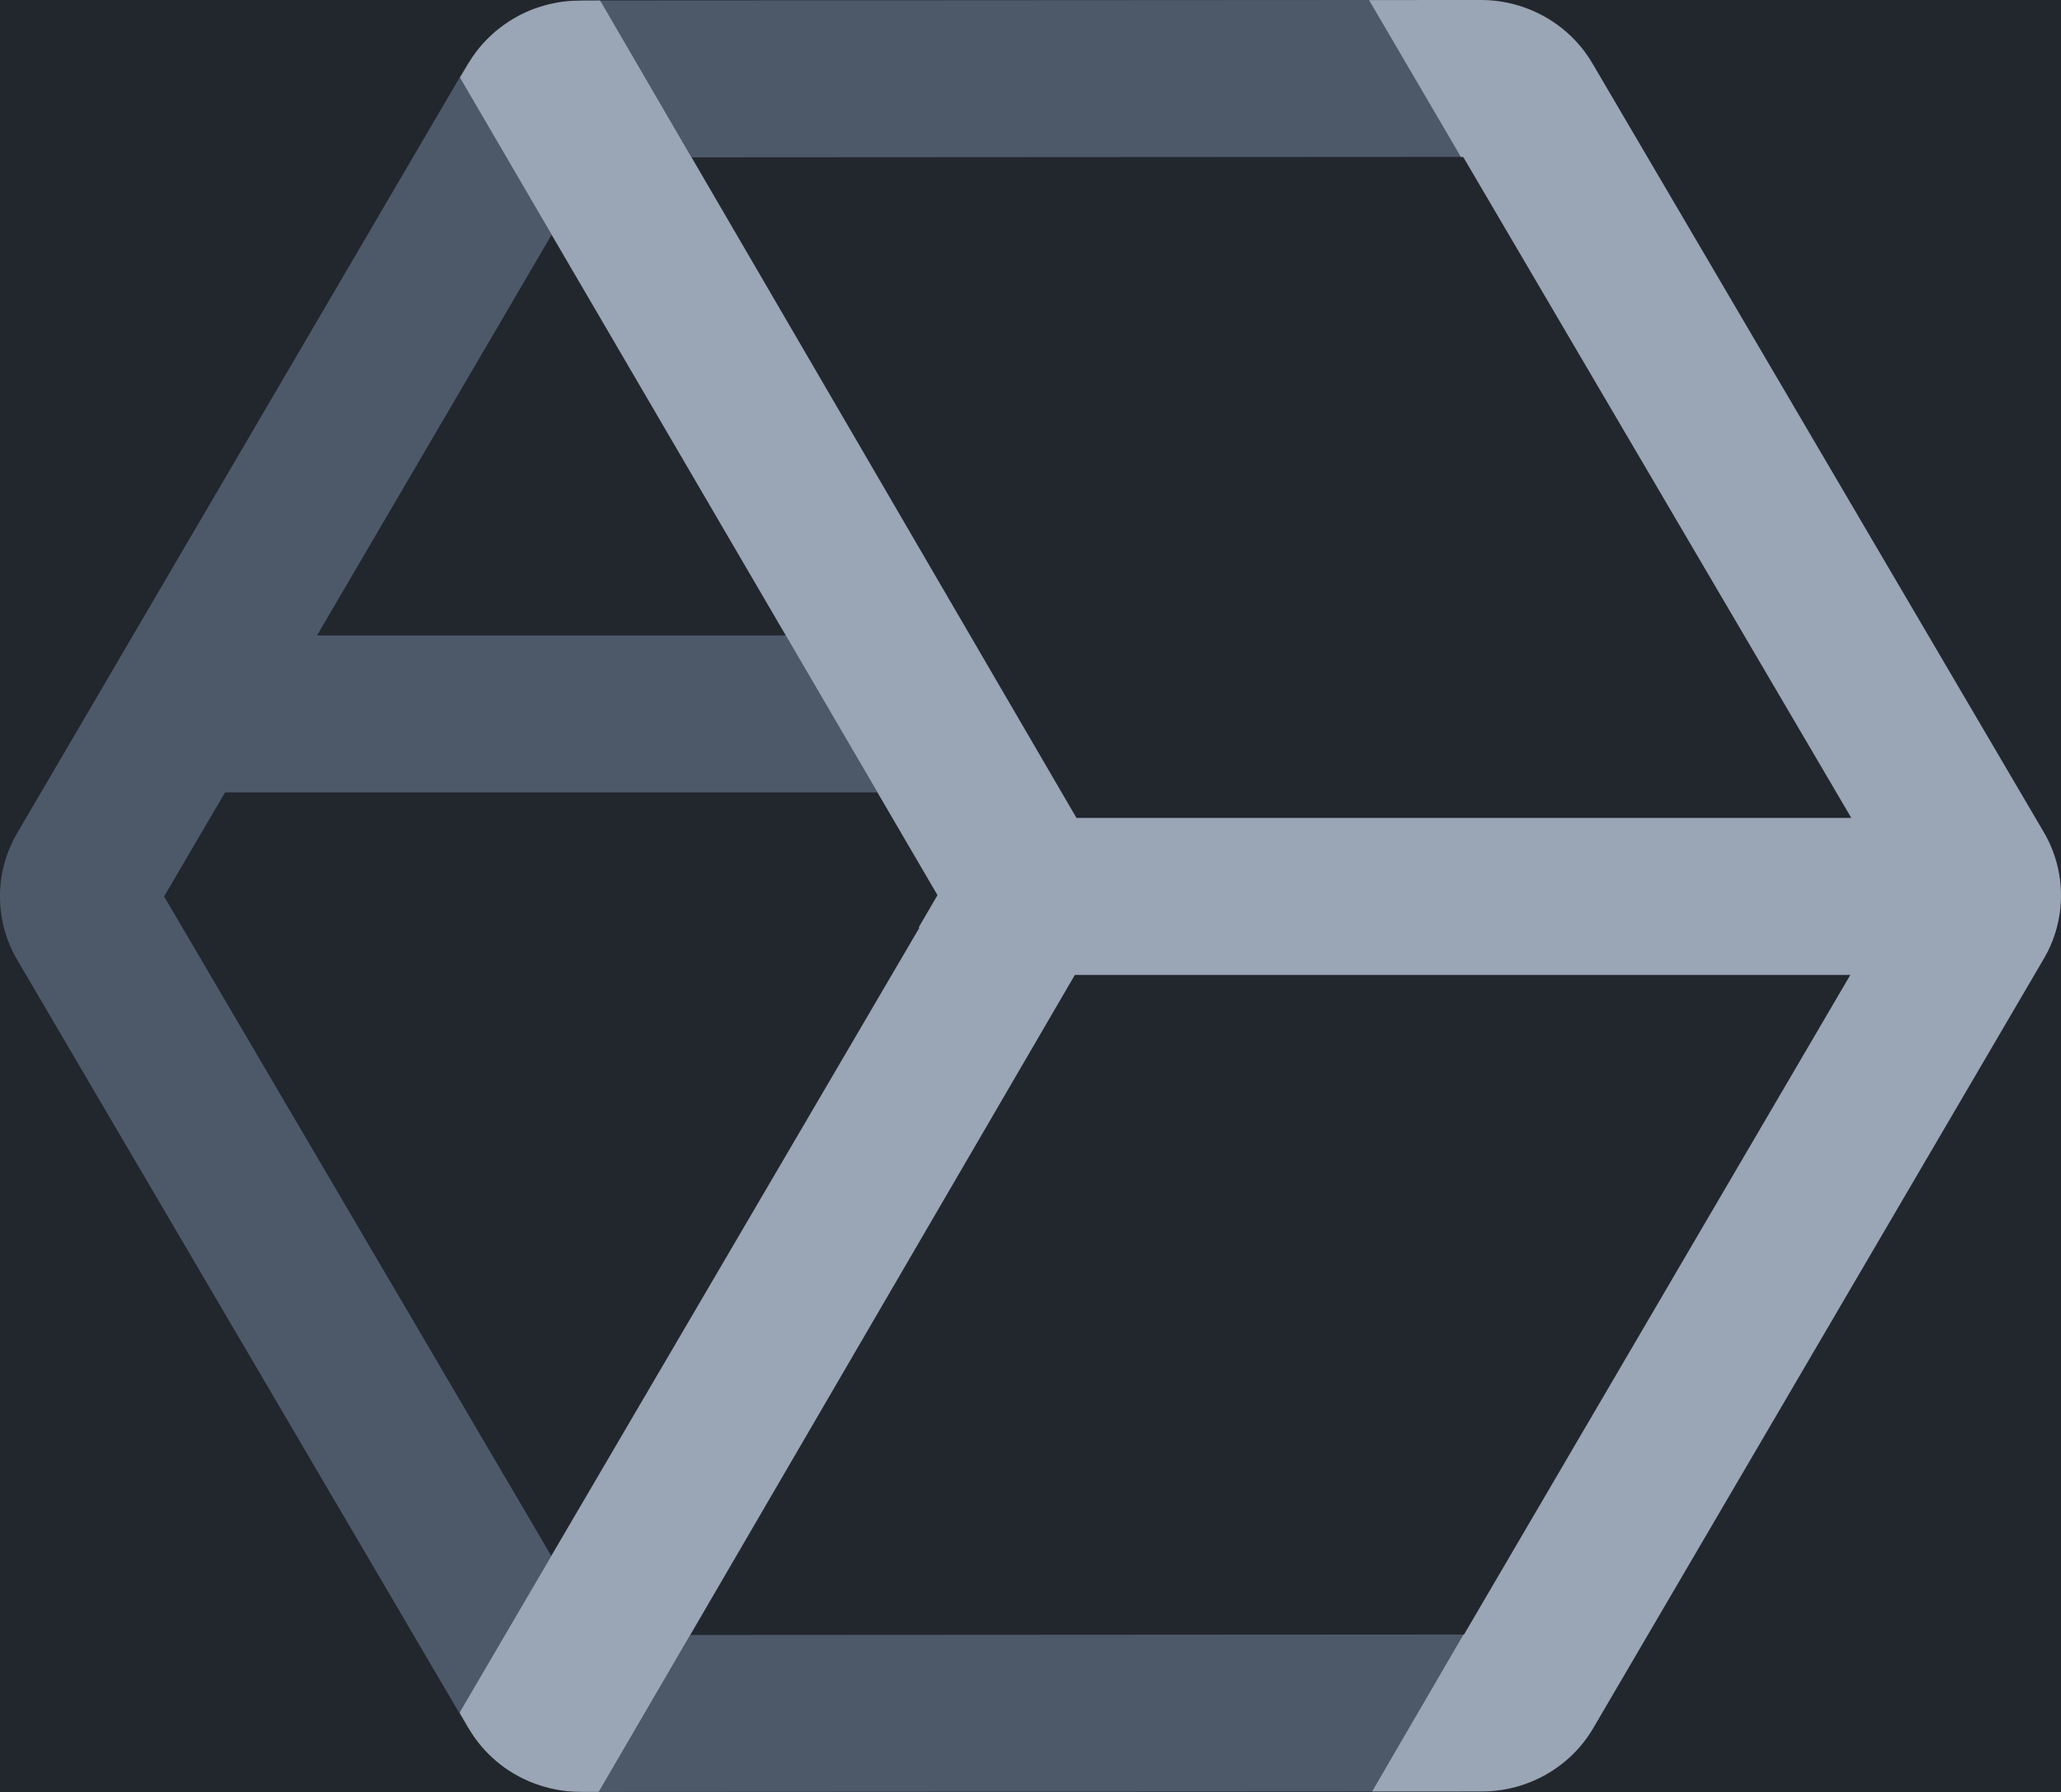
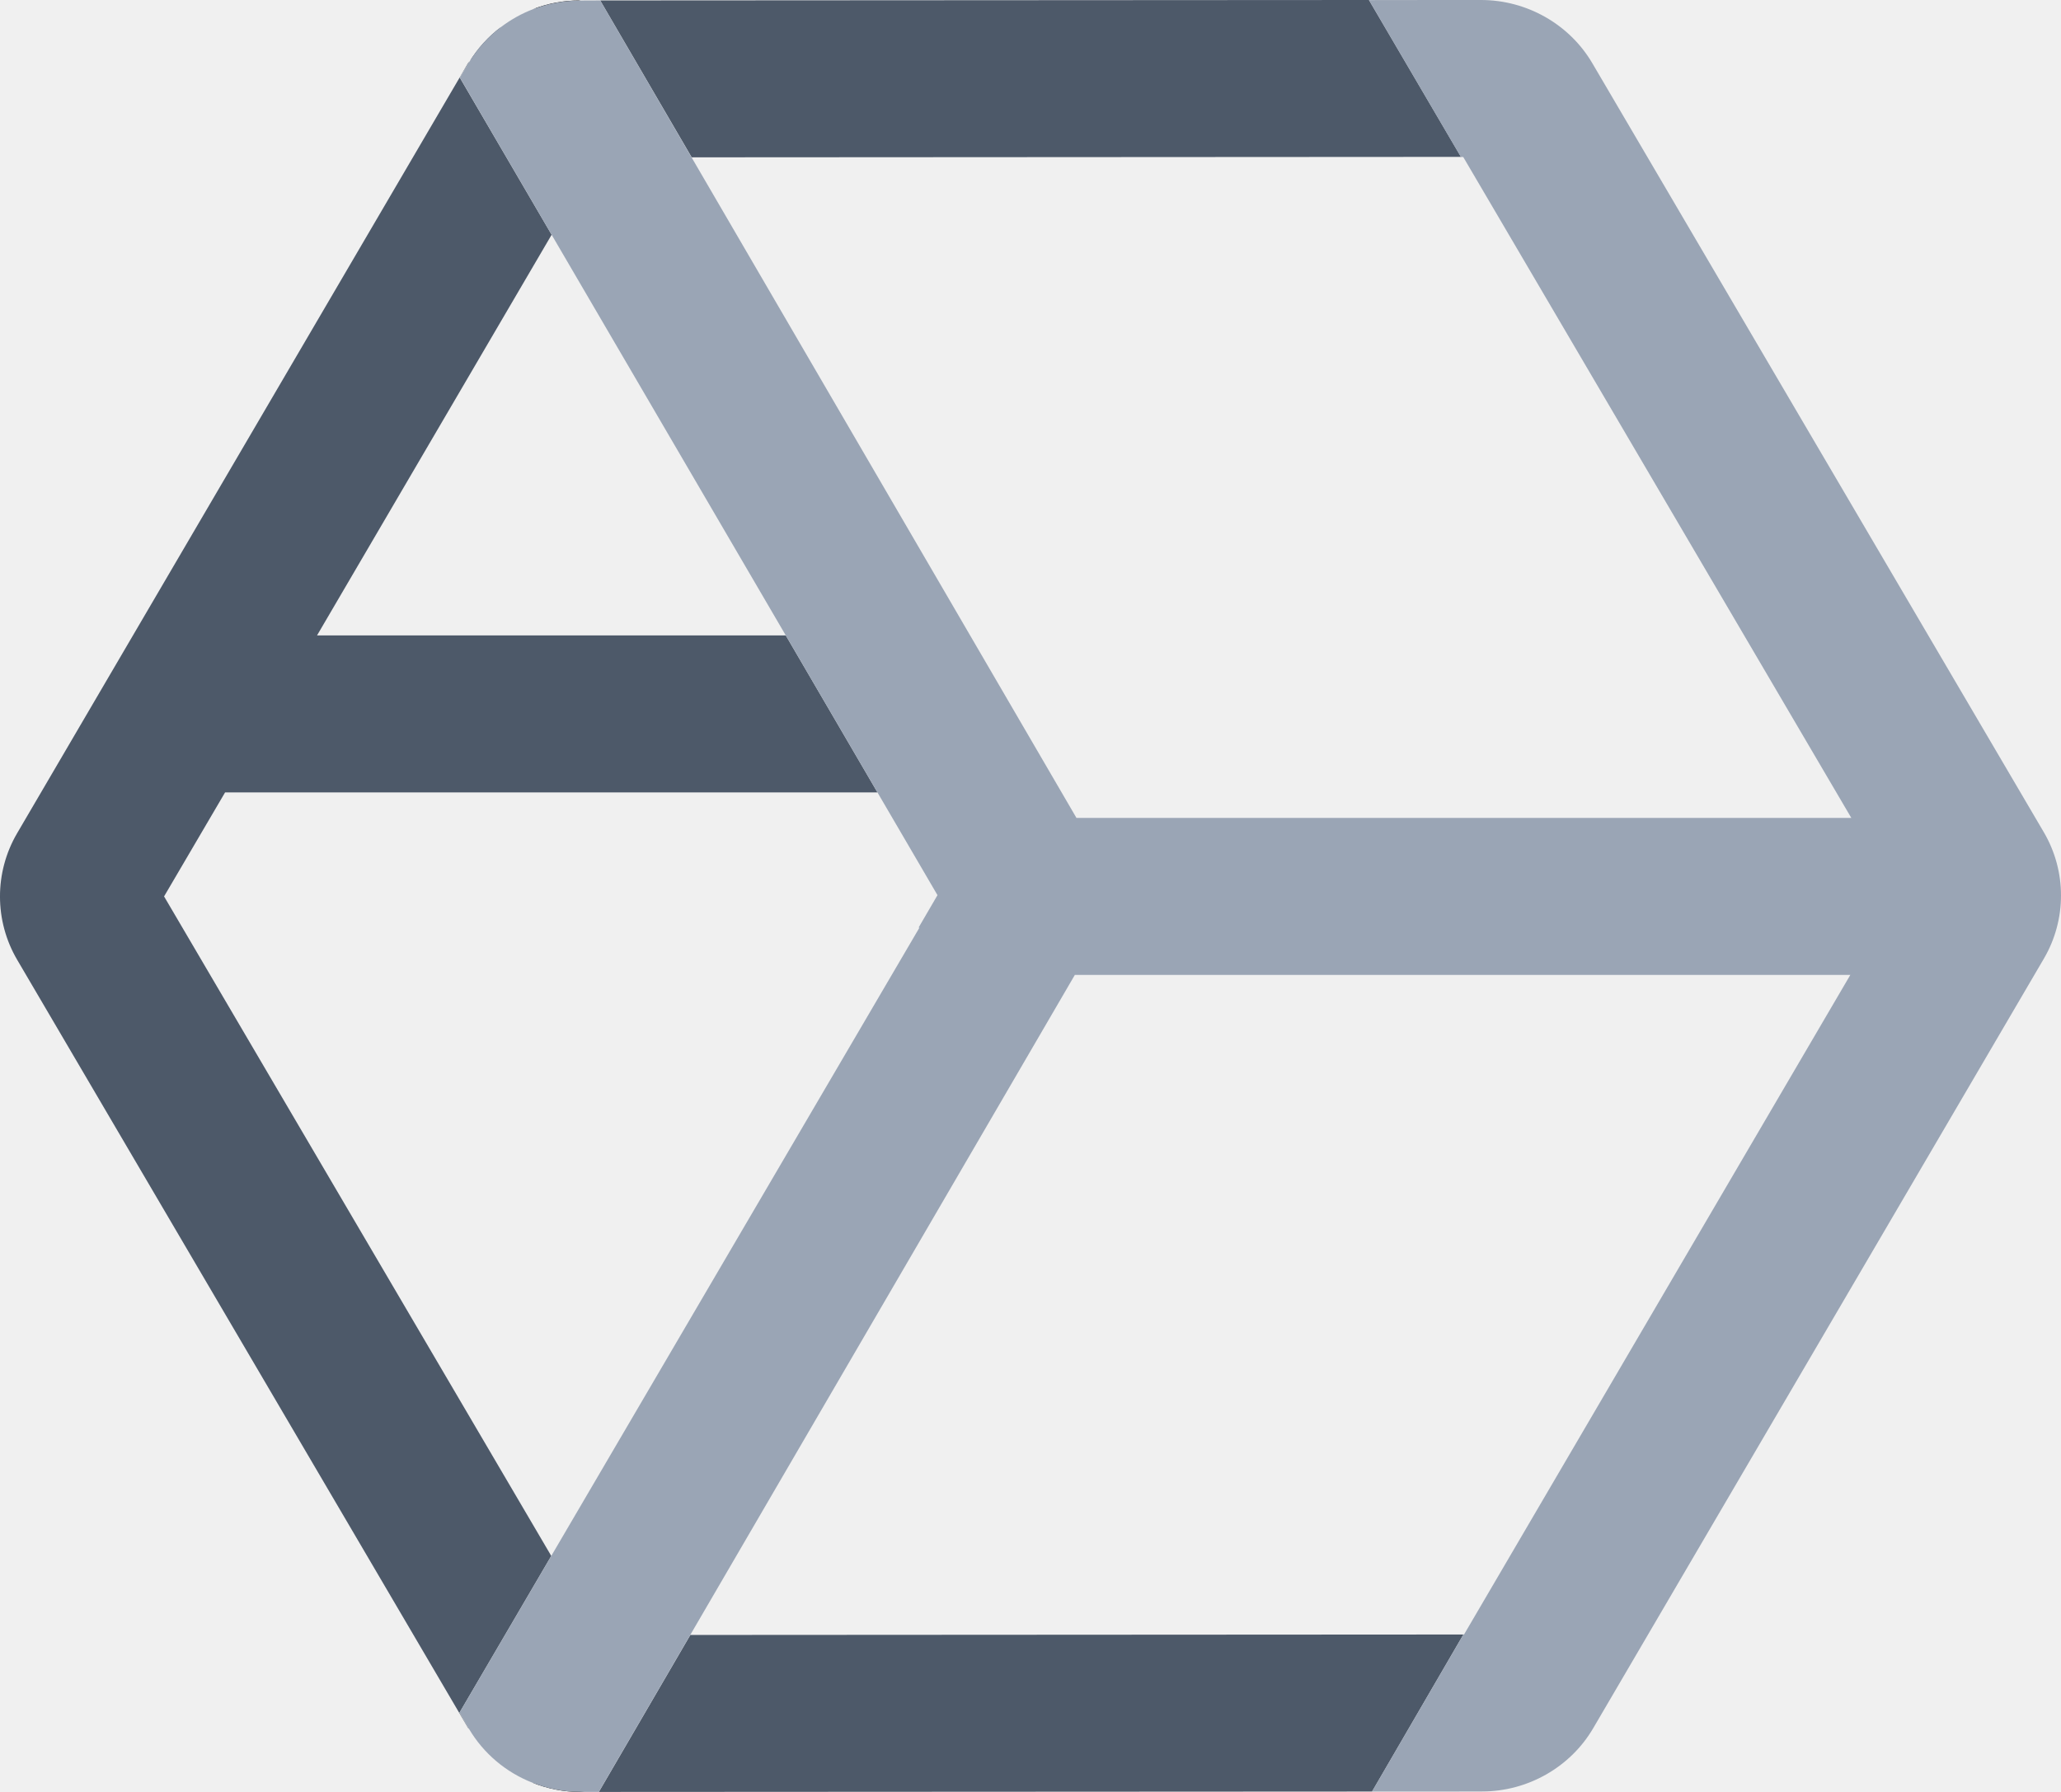
<svg xmlns="http://www.w3.org/2000/svg" xmlns:xlink="http://www.w3.org/1999/xlink" width="23px" height="20px" viewBox="0 0 23 20" version="1.1">
  <defs>
    <polygon id="path-1" points="0.165 1 1.165 1 1.165 1.5 0.165 1.5" />
    <polygon id="path-3" points="0.717 1 1.717 1 1.717 1.552 0.717 1.552" />
    <polygon id="path-5" points="0.563 1 1.563 1 1.563 1.5 0.563 1.5" />
    <polygon id="path-7" points="0.734 0.449 1.734 0.449 1.734 1 0.734 1" />
    <polygon id="path-9" points="0.128 0 18 0 18 20 0.128 20" />
  </defs>
  <g id="Page-1" stroke="none" stroke-width="1" fill="none" fill-rule="evenodd">
-     <g id="Product-Logos" transform="translate(-164, -166)">
-       <rect id="Header" fill="#22272E" x="53" y="105" width="1026" height="190" />
-       <g id="AHV" transform="translate(164, 165)">
-         <path d="M6.523,21 L6.682,21 L6.523,21 Z" id="Fill-1" fill="#000000" />
-         <path d="M6.479,1.006 L6.698,1.005 L6.479,1.006 Z" id="Fill-2" fill="#000000" />
-         <g id="Group-5" transform="translate(15, 0)">
+     <g id="AHV" transform="translate(0, -1)">
+       <path d="M6.523,21 L6.682,21 L6.523,21 Z" id="Fill-1" fill="#000000" fill-rule="nonzero" />
+       <path d="M6.479,1.006 L6.698,1.005 L6.479,1.006 Z" id="Fill-2" fill="#000000" fill-rule="nonzero" />
+       <g id="Group-5" transform="translate(15, 0)">
+         <g id="Fill-3-Clipped">
          <mask id="mask-2" fill="white">
            <use xlink:href="#path-1" />
          </mask>
-           <g id="Clip-4" />
-           <polygon id="Fill-3" fill="#000000" mask="url(#mask-2)" points="0.277 1 0.277 1 1.054 1" />
+           <g id="path-1" />
+           <polygon id="Fill-3" fill="#000000" fill-rule="nonzero" mask="url(#mask-2)" points="0.277 1 0.277 1 1.054 1" />
        </g>
-         <polygon id="Fill-6" fill="#4D5969" points="15.277 1 6.698 1.005 7.719 2.756 16.33 2.751 16.304 2.751" />
-         <g id="Group-23">
-           <g id="Group-9" transform="translate(5, 0)">
+       </g>
+       <polygon id="Fill-6" fill="#4D5969" fill-rule="nonzero" points="15.277 1 6.698 1.005 7.719 2.756 16.33 2.751 16.304 2.751" />
+       <g id="Group-23">
+         <g id="Group-9" transform="translate(5, 0)">
+           <g id="Fill-7-Clipped">
            <mask id="mask-4" fill="white">
              <use xlink:href="#path-3" />
            </mask>
-             <g id="Clip-8" />
-             <path d="M1.479,1.005 L0.955,1.099 C1.116,1.038 1.289,1.005 1.466,1.005 L1.479,1.005 Z" id="Fill-7" fill="#030100" mask="url(#mask-4)" />
+             <g id="path-3" />
+             <path d="M1.479,1.005 L0.955,1.099 C1.116,1.038 1.289,1.005 1.466,1.005 L1.479,1.005 Z" id="Fill-7" fill="#030100" fill-rule="nonzero" mask="url(#mask-4)" />
          </g>
-           <g id="Group-12" transform="translate(15, 0)">
+         </g>
+         <g id="Group-12" transform="translate(15, 0)">
+           <g id="Fill-10-Clipped">
            <mask id="mask-6" fill="white">
              <use xlink:href="#path-5" />
            </mask>
-             <g id="Clip-11" />
-             <path d="M1.072,1 L1.054,1 L1.072,1 Z" id="Fill-10" fill="#030100" mask="url(#mask-6)" />
+             <g id="path-5" />
+             <path d="M1.072,1 L1.054,1 L1.072,1 Z" id="Fill-10" fill="#030100" fill-rule="nonzero" mask="url(#mask-6)" />
          </g>
-           <polygon id="Fill-13" fill="#4D5969" points="16.331 19.243 7.704 19.248 6.683 21 16.111 20.995 15.312 20.995" />
-           <g id="Group-17" transform="translate(5, 20)">
+         </g>
+         <polygon id="Fill-13" fill="#4D5969" fill-rule="nonzero" points="16.331 19.243 7.704 19.248 6.683 21 16.111 20.995 15.312 20.995" />
+         <g id="Group-17" transform="translate(5, 20)">
+           <g id="Fill-15-Clipped">
            <mask id="mask-8" fill="white">
              <use xlink:href="#path-7" />
            </mask>
-             <g id="Clip-16" />
-             <path d="M0.944,0.898 L1.524,1 L1.476,1 C1.291,1 1.111,0.964 0.944,0.898" id="Fill-15" fill="#030100" mask="url(#mask-8)" />
+             <g id="path-7" />
+             <path d="M0.944,0.898 L1.524,1 L1.476,1 C1.291,1 1.111,0.964 0.944,0.898" id="Fill-15" fill="#030100" fill-rule="nonzero" mask="url(#mask-8)" />
          </g>
-           <path d="M6.152,18.366 L1.831,11.005 L2.512,9.844 L9.792,9.844 L8.769,8.092 L3.538,8.092 L6.156,3.62 L5.131,1.866 L5.235,1.695 C5.328,1.541 5.45,1.408 5.591,1.301 L5.225,1.702 L0.191,10.3 C-0.064,10.736 -0.064,11.277 0.192,11.713 L5.229,20.295 L5.232,20.293 L5.128,20.115 L6.152,18.366 Z" id="Fill-18" fill="#4D5969" />
-           <g id="Group-22" transform="translate(5, 1)">
+         </g>
+         <path d="M6.152,18.366 L1.831,11.005 L2.512,9.844 L9.792,9.844 L8.769,8.092 L3.538,8.092 L6.156,3.62 L5.131,1.866 L5.235,1.695 C5.328,1.541 5.45,1.408 5.591,1.301 L5.225,1.702 L0.191,10.3 C-0.064,10.736 -0.064,11.277 0.192,11.713 L5.229,20.295 L5.232,20.293 L5.128,20.115 L6.152,18.366 Z" id="Fill-18" fill="#4D5969" fill-rule="nonzero" />
+         <g id="Group-22" transform="translate(5, 1)">
+           <g id="Fill-20-Clipped">
            <mask id="mask-10" fill="white">
              <use xlink:href="#path-9" />
            </mask>
-             <g id="Clip-21" />
-             <path d="M17.808,9.288 L12.77,0.706 C12.515,0.271 12.039,-0 11.528,-0 L11.072,-0 L11.054,-0 L10.277,0.001 L11.303,1.752 L11.329,1.752 L15.66,9.129 L7.013,9.129 L2.718,1.757 L1.698,0.005 L1.479,0.006 L1.466,0.006 C1.289,0.006 1.116,0.039 0.955,0.1 C0.825,0.149 0.703,0.217 0.592,0.301 C0.451,0.408 0.329,0.541 0.235,0.695 L0.132,0.866 L1.156,2.62 L3.769,7.092 L4.792,8.844 L5.462,9.991 L5.251,10.353 L5.261,10.353 L1.152,17.366 L0.128,19.115 L0.232,19.293 L0.233,19.295 C0.396,19.572 0.649,19.783 0.944,19.898 C1.111,19.964 1.291,20 1.476,20 L1.523,20 L1.682,20 L2.703,18.248 L6.995,10.881 L15.649,10.881 L11.338,18.243 L11.331,18.243 L10.311,19.996 L11.112,19.996 L11.538,19.995 C12.049,19.995 12.525,19.724 12.78,19.288 L17.808,10.701 C18.064,10.265 18.064,9.724 17.808,9.288" id="Fill-20" fill="#9AA5B5" mask="url(#mask-10)" />
+             <g id="path-9" />
+             <path d="M17.808,9.288 L12.77,0.706 C12.515,0.271 12.039,-0 11.528,-0 L11.072,-0 L11.054,-0 L10.277,0.001 L11.303,1.752 L11.329,1.752 L15.66,9.129 L7.013,9.129 L2.718,1.757 L1.698,0.005 L1.479,0.006 L1.466,0.006 C1.289,0.006 1.116,0.039 0.955,0.1 C0.825,0.149 0.703,0.217 0.592,0.301 C0.451,0.408 0.329,0.541 0.235,0.695 L0.132,0.866 L1.156,2.62 L3.769,7.092 L4.792,8.844 L5.462,9.991 L5.251,10.353 L5.261,10.353 L1.152,17.366 L0.128,19.115 L0.232,19.293 L0.233,19.295 C0.396,19.572 0.649,19.783 0.944,19.898 C1.111,19.964 1.291,20 1.476,20 L1.523,20 L1.682,20 L2.703,18.248 L6.995,10.881 L15.649,10.881 L11.338,18.243 L11.331,18.243 L10.311,19.996 L11.112,19.996 L11.538,19.995 C12.049,19.995 12.525,19.724 12.78,19.288 L17.808,10.701 C18.064,10.265 18.064,9.724 17.808,9.288" id="Fill-20" fill="#9AA5B5" fill-rule="nonzero" mask="url(#mask-10)" />
          </g>
        </g>
      </g>
    </g>
  </g>
</svg>
